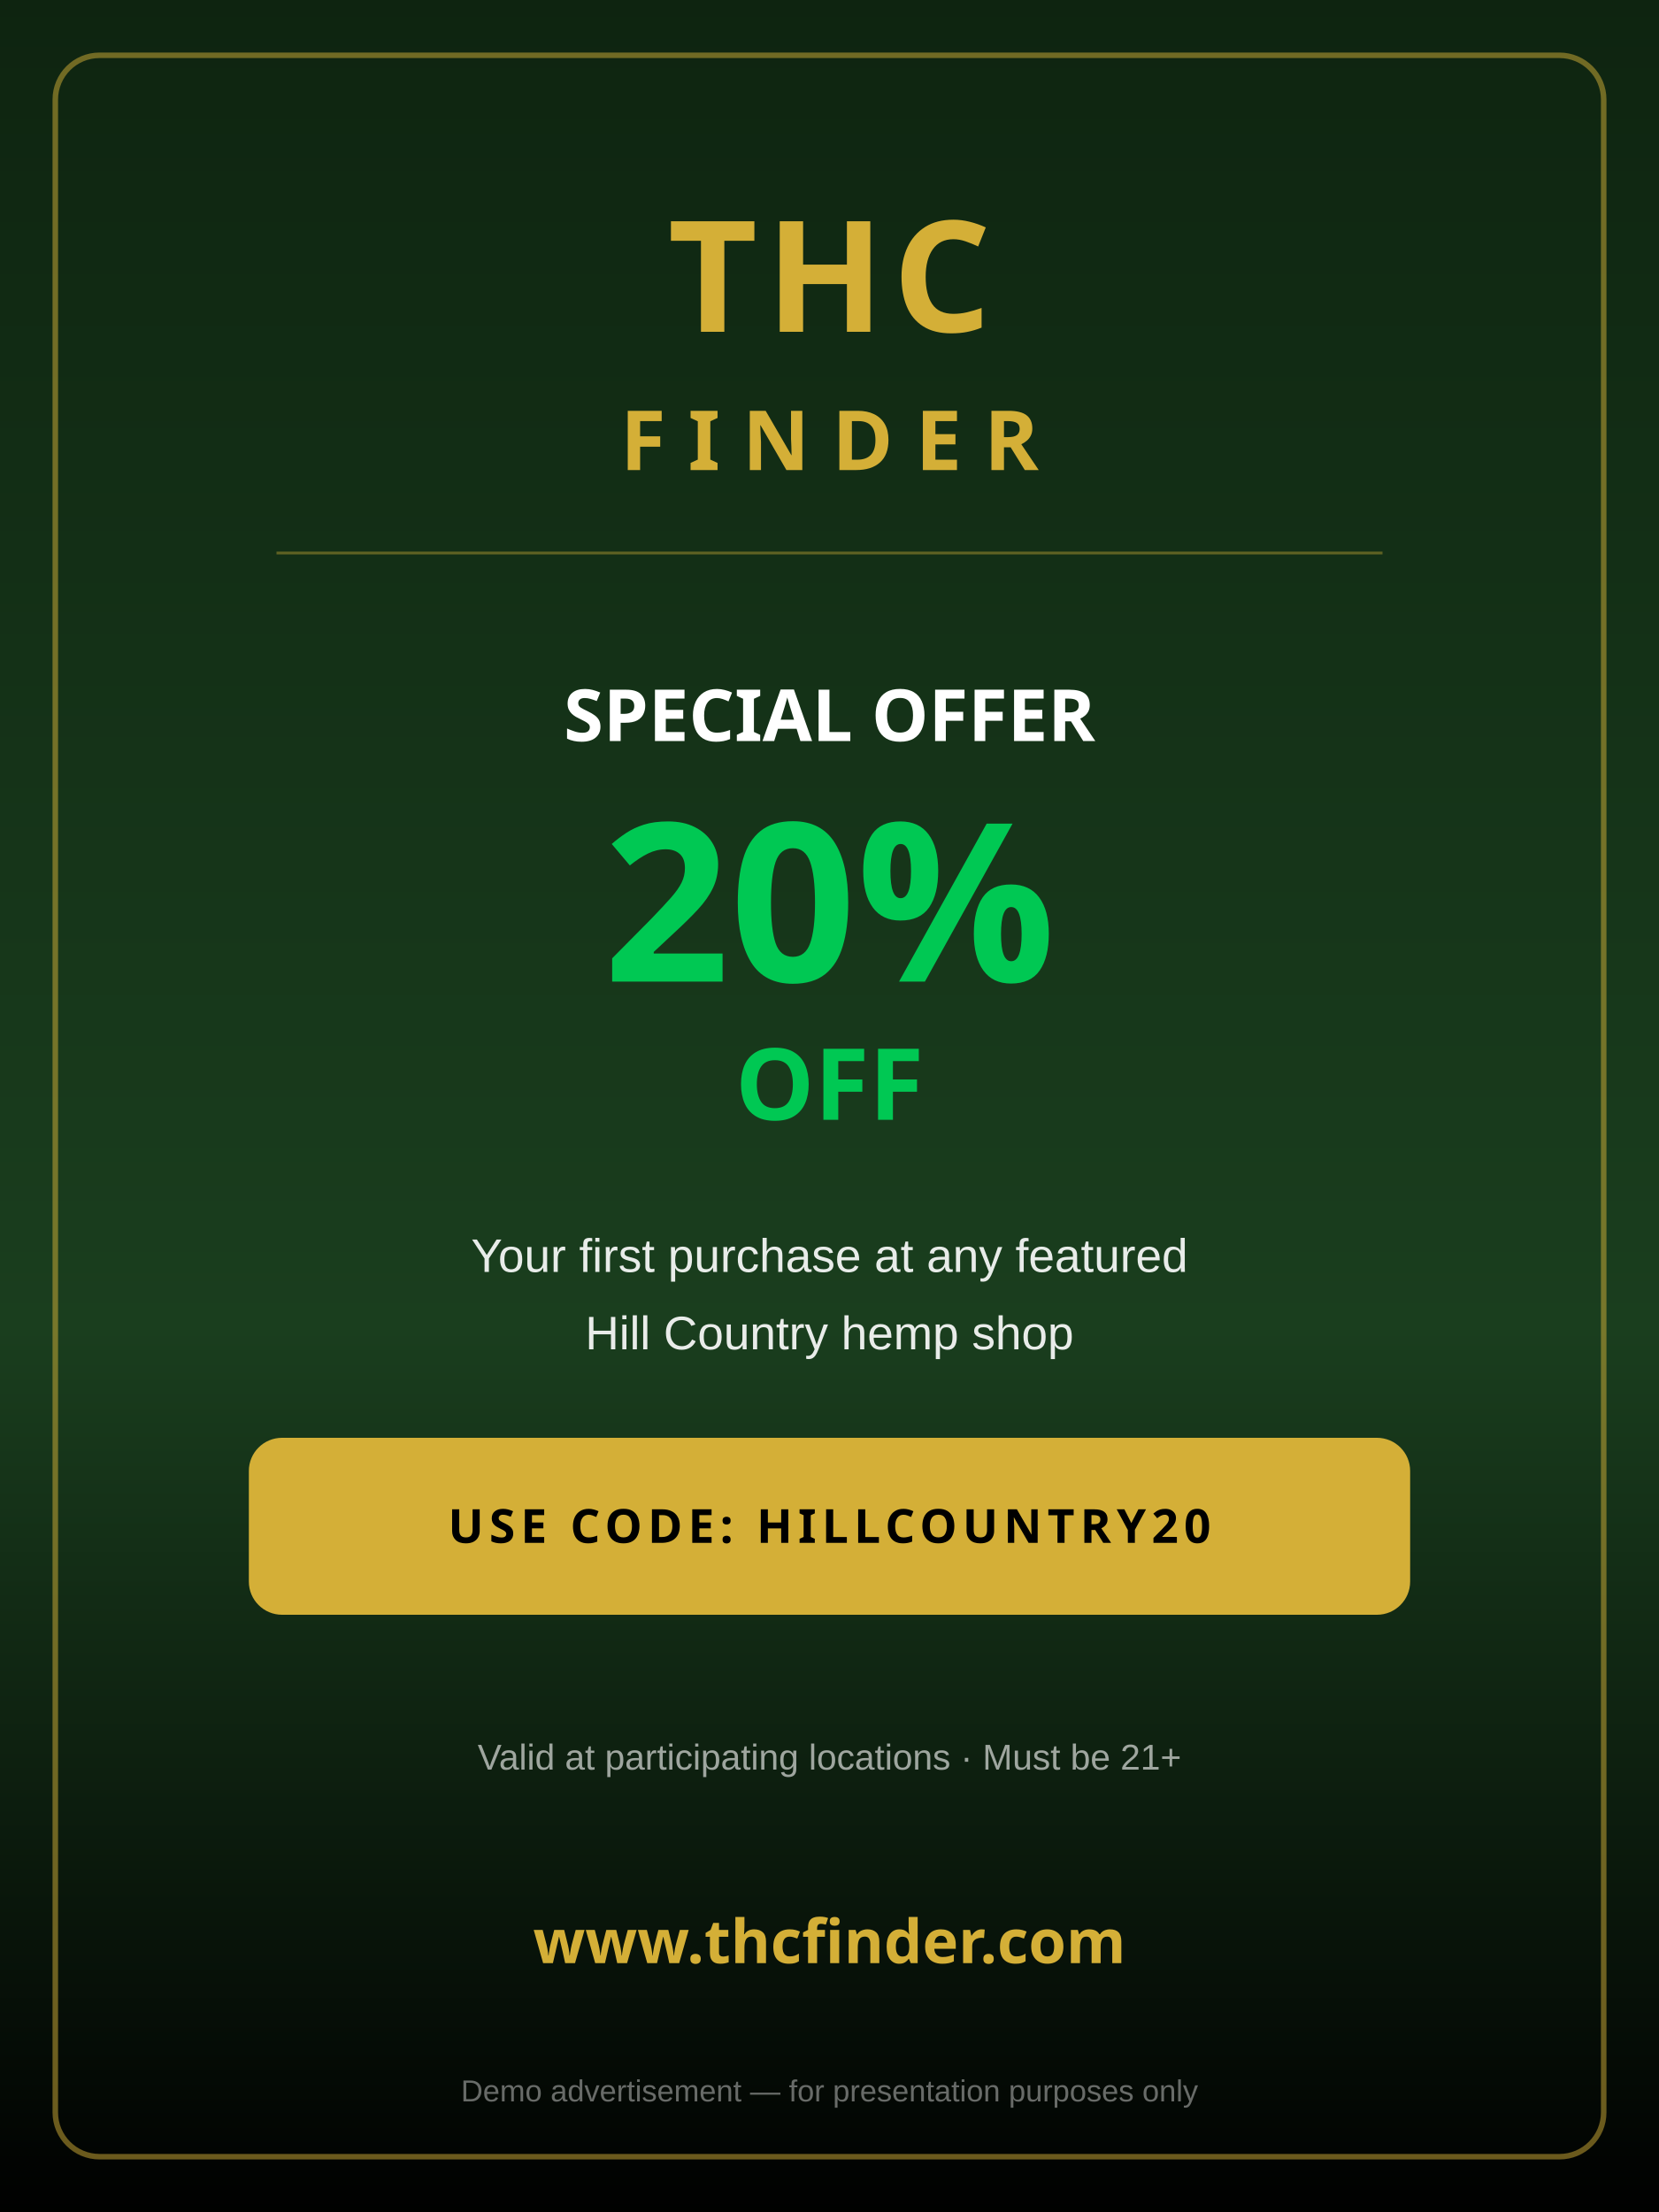
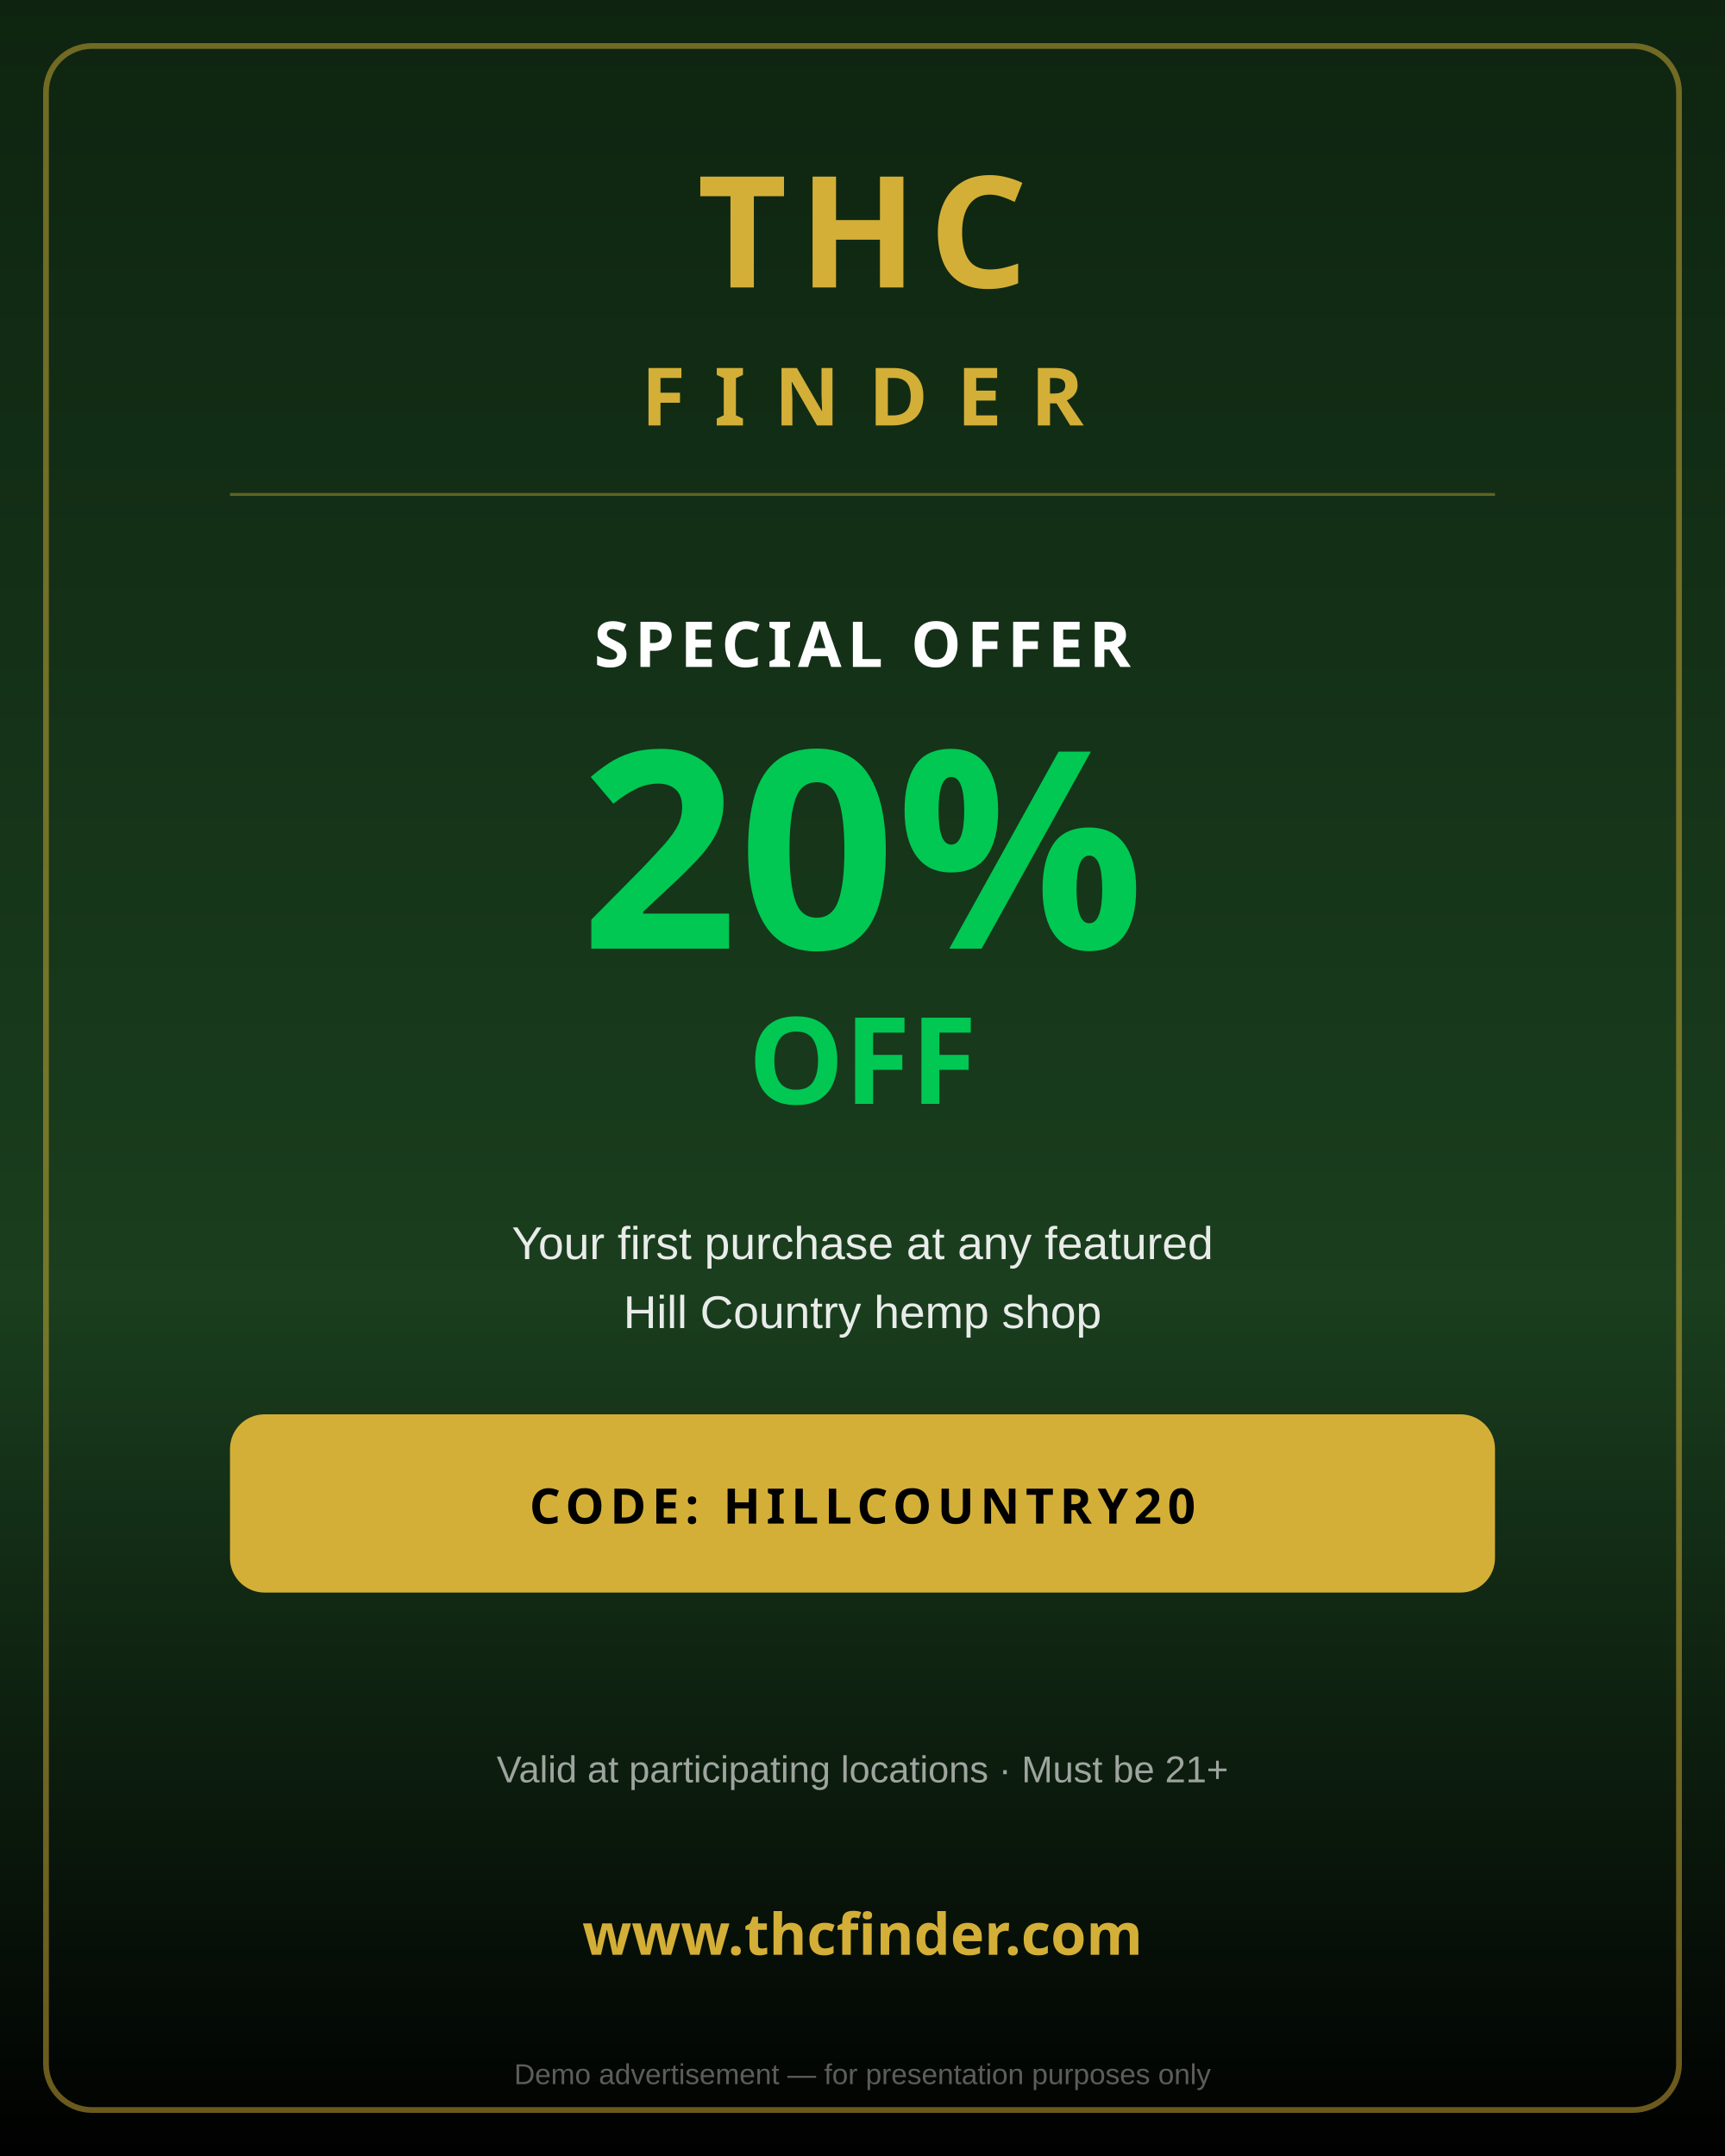
- <svg xmlns="http://www.w3.org/2000/svg" width="600" height="800">
+ <svg xmlns="http://www.w3.org/2000/svg" viewBox="0 0 600 750" width="600" height="750">
  <defs>
    <linearGradient id="bg2" x1="0%" y1="0%" x2="0%" y2="100%">
      <stop offset="0%" style="stop-color:#0e2410" />
      <stop offset="60%" style="stop-color:#1A3E1E" />
      <stop offset="100%" style="stop-color:#000000" />
    </linearGradient>
  </defs>
-   <rect width="600" height="800" fill="url(#bg2)" />
-   <rect x="20" y="20" width="560" height="760" rx="16" fill="none" stroke="#D4AF37" stroke-width="2" opacity="0.5" />
-   <text x="300" y="120" font-family="Arial Black, sans-serif" font-size="56" font-weight="900" fill="#D4AF37" text-anchor="middle" letter-spacing="3">THC</text>
-   <text x="300" y="170" font-family="Arial Black, sans-serif" font-size="30" font-weight="900" fill="#D4AF37" text-anchor="middle" letter-spacing="8">FINDER</text>
-   <line x1="100" y1="200" x2="500" y2="200" stroke="#D4AF37" stroke-width="1" opacity="0.4" />
-   <text x="300" y="268" font-family="Arial Black, sans-serif" font-size="26" font-weight="900" fill="#ffffff" text-anchor="middle">SPECIAL OFFER</text>
-   <text x="300" y="355" font-family="Arial Black, sans-serif" font-size="80" font-weight="900" fill="#00C853" text-anchor="middle">20%</text>
-   <text x="300" y="405" font-family="Arial Black, sans-serif" font-size="36" font-weight="900" fill="#00C853" text-anchor="middle">OFF</text>
-   <text x="300" y="460" font-family="Arial, sans-serif" font-size="17" fill="#ffffff" text-anchor="middle" opacity="0.9">Your first purchase at any featured</text>
-   <text x="300" y="488" font-family="Arial, sans-serif" font-size="17" fill="#ffffff" text-anchor="middle" opacity="0.9">Hill Country hemp shop</text>
-   <rect x="90" y="520" width="420" height="64" rx="12" fill="#D4AF37" />
-   <text x="300" y="558" font-family="Arial Black, sans-serif" font-size="17" font-weight="900" fill="#000" text-anchor="middle" letter-spacing="2">USE CODE: HILLCOUNTRY20</text>
-   <text x="300" y="640" font-family="Arial, sans-serif" font-size="13" fill="#ffffff" text-anchor="middle" opacity="0.6">Valid at participating locations · Must be 21+</text>
-   <text x="300" y="710" font-family="Arial Black, sans-serif" font-size="22" font-weight="900" fill="#D4AF37" text-anchor="middle">www.thcfinder.com</text>
-   <text x="300" y="760" font-family="Arial, sans-serif" font-size="11" fill="#ffffff" text-anchor="middle" opacity="0.4">Demo advertisement — for presentation purposes only</text>
+   <rect width="600" height="750" fill="url(#bg2)" />
+   <rect x="16" y="16" width="568" height="718" rx="16" fill="none" stroke="#D4AF37" stroke-width="2" opacity="0.5" />
+   <text x="300" y="100" font-family="Arial Black, sans-serif" font-size="54" font-weight="900" fill="#D4AF37" text-anchor="middle" letter-spacing="4">THC</text>
+   <text x="300" y="148" font-family="Arial Black, sans-serif" font-size="28" font-weight="900" fill="#D4AF37" text-anchor="middle" letter-spacing="10">FINDER</text>
+   <line x1="80" y1="172" x2="520" y2="172" stroke="#D4AF37" stroke-width="1" opacity="0.4" />
+   <text x="300" y="232" font-family="Arial Black, sans-serif" font-size="22" font-weight="900" fill="#ffffff" text-anchor="middle" letter-spacing="2">SPECIAL OFFER</text>
+   <text x="300" y="330" font-family="Arial Black, sans-serif" font-size="96" font-weight="900" fill="#00C853" text-anchor="middle">20%</text>
+   <text x="300" y="384" font-family="Arial Black, sans-serif" font-size="42" font-weight="900" fill="#00C853" text-anchor="middle">OFF</text>
+   <text x="300" y="438" font-family="Arial, sans-serif" font-size="16" fill="#ffffff" text-anchor="middle" opacity="0.9">Your first purchase at any featured</text>
+   <text x="300" y="462" font-family="Arial, sans-serif" font-size="16" fill="#ffffff" text-anchor="middle" opacity="0.9">Hill Country hemp shop</text>
+   <rect x="80" y="492" width="440" height="62" rx="12" fill="#D4AF37" />
+   <text x="300" y="530" font-family="Arial Black, sans-serif" font-size="17" font-weight="900" fill="#000000" text-anchor="middle" letter-spacing="2">CODE: HILLCOUNTRY20</text>
+   <text x="300" y="620" font-family="Arial, sans-serif" font-size="13" fill="#ffffff" text-anchor="middle" opacity="0.6">Valid at participating locations · Must be 21+</text>
+   <text x="300" y="680" font-family="Arial Black, sans-serif" font-size="20" font-weight="900" fill="#D4AF37" text-anchor="middle">www.thcfinder.com</text>
+   <text x="300" y="725" font-family="Arial, sans-serif" font-size="10" fill="#ffffff" text-anchor="middle" opacity="0.35">Demo advertisement — for presentation purposes only</text>
</svg>
